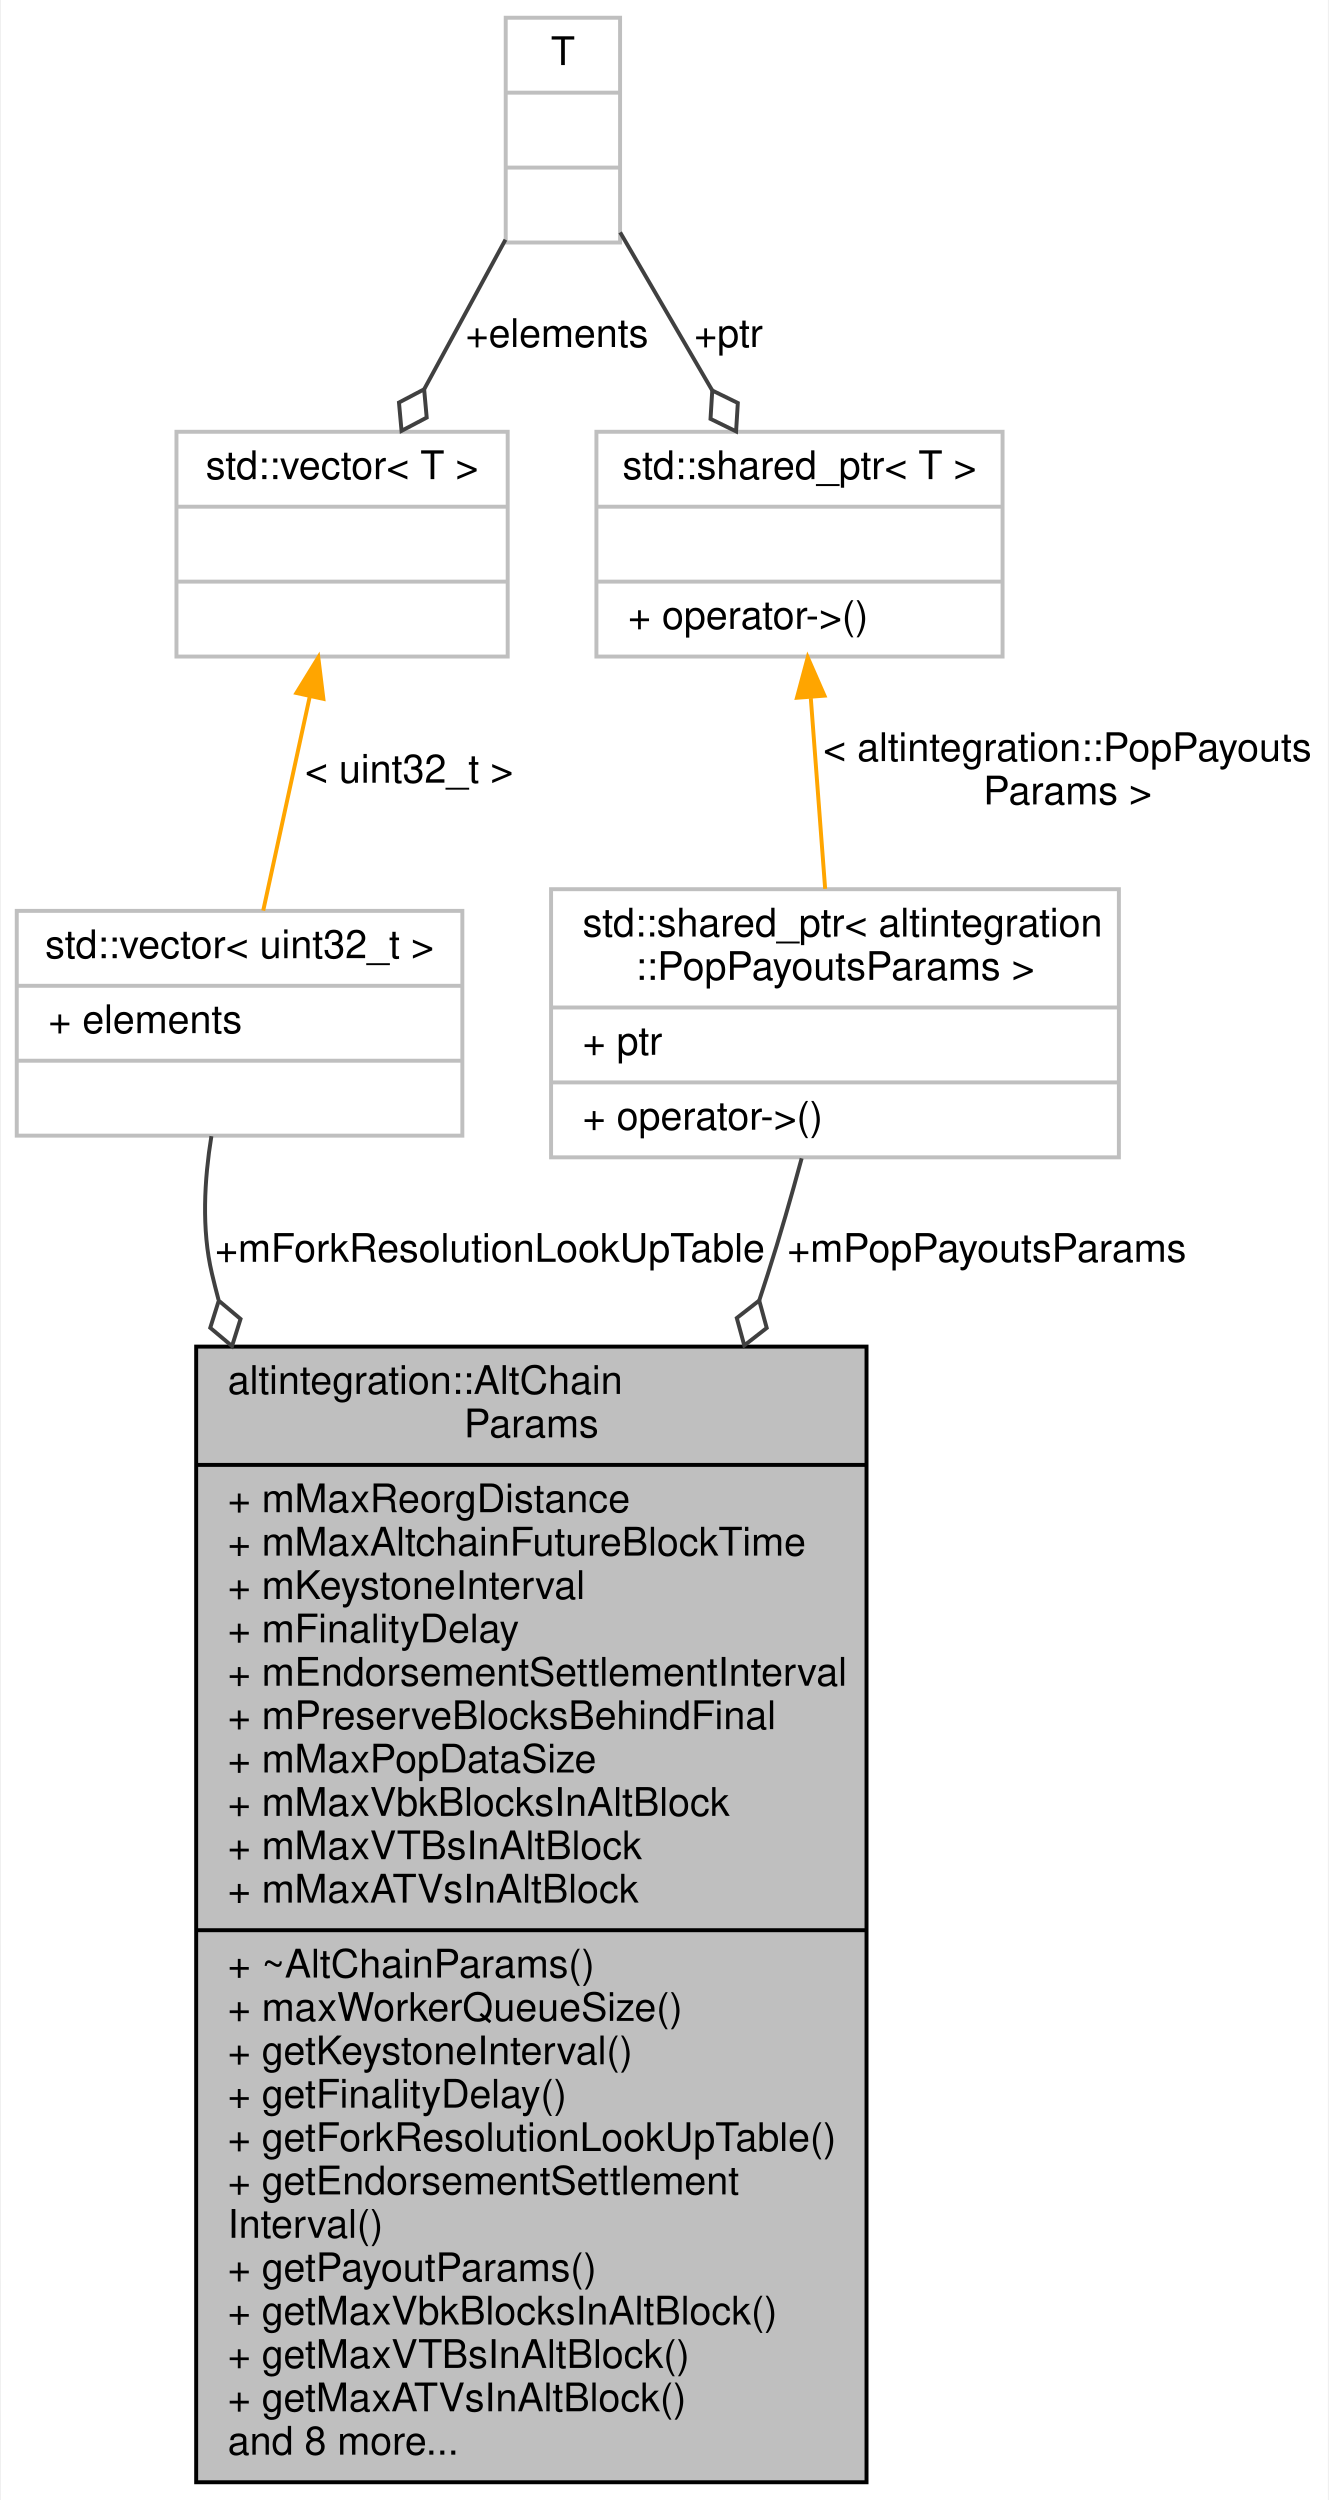
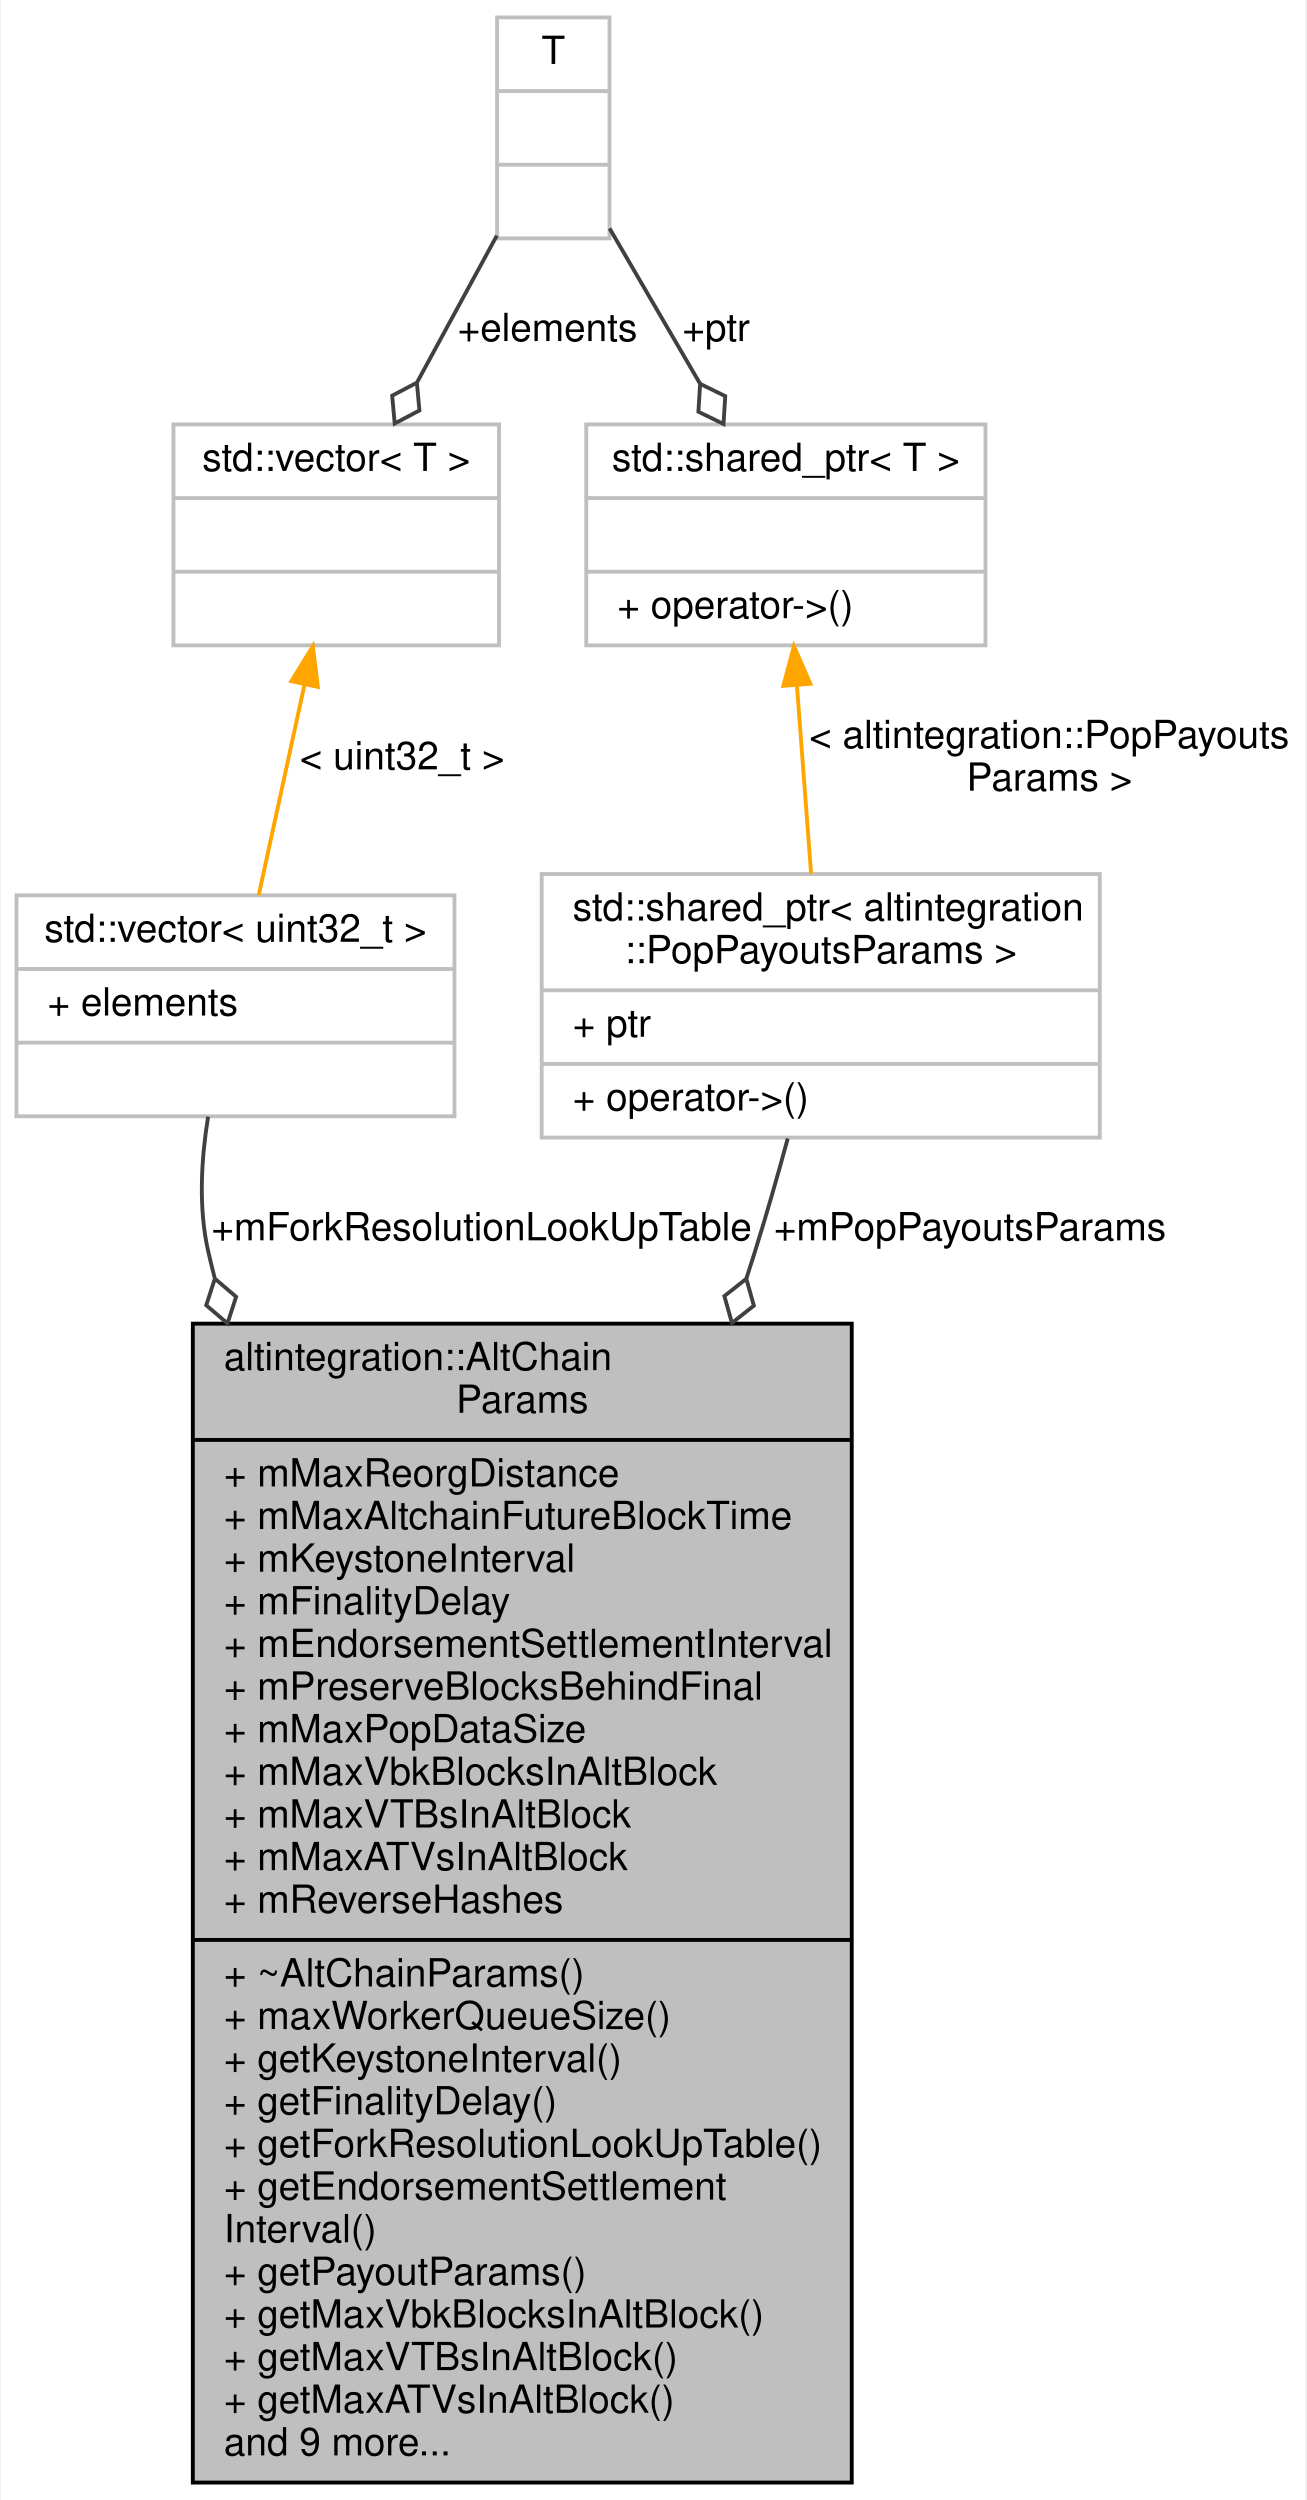
- <svg xmlns="http://www.w3.org/2000/svg" xmlns:xlink="http://www.w3.org/1999/xlink" width="337pt" height="634pt" viewBox="0.00 0.00 336.50 634.00">
-   <g id="graph0" class="graph" transform="scale(1 1) rotate(0) translate(4 630)">
-     <polygon fill="white" stroke="transparent" points="-4,4 -4,-630 332.5,-630 332.5,4 -4,4" />
+ <svg xmlns="http://www.w3.org/2000/svg" xmlns:xlink="http://www.w3.org/1999/xlink" width="337pt" height="645pt" viewBox="0.00 0.00 336.50 645.00">
+   <g id="graph0" class="graph" transform="scale(1 1) rotate(0) translate(4 641)">
+     <polygon fill="white" stroke="transparent" points="-4,4 -4,-641 332.5,-641 332.5,4 -4,4" />
    <g id="node1" class="node">
      <g id="a_node1">
        <a xlink:title="Base class for all Altchain-related configs.">
-           <polygon fill="#bfbfbf" stroke="black" points="45.5,-0.5 45.5,-288.5 215.5,-288.5 215.5,-0.5 45.5,-0.5" />
-           <text text-anchor="start" x="53.5" y="-276.5" font-family="Helvetica,sans-Serif" font-size="10.00">altintegration::AltChain</text>
-           <text text-anchor="middle" x="130.5" y="-265.5" font-family="Helvetica,sans-Serif" font-size="10.00">Params</text>
-           <polyline fill="none" stroke="black" points="45.5,-258.5 215.5,-258.5 " />
-           <text text-anchor="start" x="53.5" y="-246.5" font-family="Helvetica,sans-Serif" font-size="10.00">+ mMaxReorgDistance</text>
-           <text text-anchor="start" x="53.5" y="-235.5" font-family="Helvetica,sans-Serif" font-size="10.00">+ mMaxAltchainFutureBlockTime</text>
-           <text text-anchor="start" x="53.5" y="-224.5" font-family="Helvetica,sans-Serif" font-size="10.00">+ mKeystoneInterval</text>
-           <text text-anchor="start" x="53.5" y="-213.5" font-family="Helvetica,sans-Serif" font-size="10.00">+ mFinalityDelay</text>
-           <text text-anchor="start" x="53.5" y="-202.5" font-family="Helvetica,sans-Serif" font-size="10.00">+ mEndorsementSettlementInterval</text>
-           <text text-anchor="start" x="53.5" y="-191.5" font-family="Helvetica,sans-Serif" font-size="10.00">+ mPreserveBlocksBehindFinal</text>
-           <text text-anchor="start" x="53.5" y="-180.5" font-family="Helvetica,sans-Serif" font-size="10.00">+ mMaxPopDataSize</text>
-           <text text-anchor="start" x="53.5" y="-169.5" font-family="Helvetica,sans-Serif" font-size="10.00">+ mMaxVbkBlocksInAltBlock</text>
-           <text text-anchor="start" x="53.5" y="-158.5" font-family="Helvetica,sans-Serif" font-size="10.00">+ mMaxVTBsInAltBlock</text>
-           <text text-anchor="start" x="53.5" y="-147.5" font-family="Helvetica,sans-Serif" font-size="10.00">+ mMaxATVsInAltBlock</text>
+           <polygon fill="#bfbfbf" stroke="black" points="45.5,-0.5 45.5,-299.5 215.5,-299.5 215.5,-0.5 45.5,-0.5" />
+           <text text-anchor="start" x="53.5" y="-287.5" font-family="Helvetica,sans-Serif" font-size="10.00">altintegration::AltChain</text>
+           <text text-anchor="middle" x="130.5" y="-276.5" font-family="Helvetica,sans-Serif" font-size="10.00">Params</text>
+           <polyline fill="none" stroke="black" points="45.5,-269.5 215.5,-269.5 " />
+           <text text-anchor="start" x="53.5" y="-257.5" font-family="Helvetica,sans-Serif" font-size="10.00">+ mMaxReorgDistance</text>
+           <text text-anchor="start" x="53.5" y="-246.5" font-family="Helvetica,sans-Serif" font-size="10.00">+ mMaxAltchainFutureBlockTime</text>
+           <text text-anchor="start" x="53.5" y="-235.5" font-family="Helvetica,sans-Serif" font-size="10.00">+ mKeystoneInterval</text>
+           <text text-anchor="start" x="53.5" y="-224.5" font-family="Helvetica,sans-Serif" font-size="10.00">+ mFinalityDelay</text>
+           <text text-anchor="start" x="53.5" y="-213.5" font-family="Helvetica,sans-Serif" font-size="10.00">+ mEndorsementSettlementInterval</text>
+           <text text-anchor="start" x="53.5" y="-202.5" font-family="Helvetica,sans-Serif" font-size="10.00">+ mPreserveBlocksBehindFinal</text>
+           <text text-anchor="start" x="53.5" y="-191.5" font-family="Helvetica,sans-Serif" font-size="10.00">+ mMaxPopDataSize</text>
+           <text text-anchor="start" x="53.5" y="-180.5" font-family="Helvetica,sans-Serif" font-size="10.00">+ mMaxVbkBlocksInAltBlock</text>
+           <text text-anchor="start" x="53.5" y="-169.5" font-family="Helvetica,sans-Serif" font-size="10.00">+ mMaxVTBsInAltBlock</text>
+           <text text-anchor="start" x="53.5" y="-158.5" font-family="Helvetica,sans-Serif" font-size="10.00">+ mMaxATVsInAltBlock</text>
+           <text text-anchor="start" x="53.5" y="-147.5" font-family="Helvetica,sans-Serif" font-size="10.00">+ mReverseHashes</text>
          <polyline fill="none" stroke="black" points="45.5,-140.5 215.5,-140.5 " />
          <text text-anchor="start" x="53.5" y="-128.5" font-family="Helvetica,sans-Serif" font-size="10.00">+ ~AltChainParams()</text>
          <text text-anchor="start" x="53.5" y="-117.5" font-family="Helvetica,sans-Serif" font-size="10.00">+ maxWorkerQueueSize()</text>
          <text text-anchor="start" x="53.5" y="-106.5" font-family="Helvetica,sans-Serif" font-size="10.00">+ getKeystoneInterval()</text>
          <text text-anchor="start" x="53.5" y="-95.5" font-family="Helvetica,sans-Serif" font-size="10.00">+ getFinalityDelay()</text>
          <text text-anchor="start" x="53.5" y="-84.5" font-family="Helvetica,sans-Serif" font-size="10.00">+ getForkResolutionLookUpTable()</text>
          <text text-anchor="start" x="53.5" y="-73.5" font-family="Helvetica,sans-Serif" font-size="10.00">+ getEndorsementSettlement</text>
          <text text-anchor="start" x="53.5" y="-62.5" font-family="Helvetica,sans-Serif" font-size="10.00">Interval()</text>
          <text text-anchor="start" x="53.5" y="-51.5" font-family="Helvetica,sans-Serif" font-size="10.00">+ getPayoutParams()</text>
          <text text-anchor="start" x="53.5" y="-40.5" font-family="Helvetica,sans-Serif" font-size="10.00">+ getMaxVbkBlocksInAltBlock()</text>
          <text text-anchor="start" x="53.5" y="-29.5" font-family="Helvetica,sans-Serif" font-size="10.00">+ getMaxVTBsInAltBlock()</text>
          <text text-anchor="start" x="53.5" y="-18.5" font-family="Helvetica,sans-Serif" font-size="10.00">+ getMaxATVsInAltBlock()</text>
-           <text text-anchor="start" x="53.5" y="-7.5" font-family="Helvetica,sans-Serif" font-size="10.00">and 8 more...</text>
+           <text text-anchor="start" x="53.5" y="-7.5" font-family="Helvetica,sans-Serif" font-size="10.00">and 9 more...</text>
        </a>
      </g>
    </g>
    <g id="node2" class="node">
      <g id="a_node2">
        <a xlink:title=" ">
-           <polygon fill="white" stroke="#bfbfbf" points="0,-342 0,-399 113,-399 113,-342 0,-342" />
-           <text text-anchor="middle" x="56.5" y="-387" font-family="Helvetica,sans-Serif" font-size="10.00">std::vector&lt; uint32_t &gt;</text>
-           <polyline fill="none" stroke="#bfbfbf" points="0,-380 113,-380 " />
-           <text text-anchor="start" x="8" y="-368" font-family="Helvetica,sans-Serif" font-size="10.00">+ elements</text>
-           <polyline fill="none" stroke="#bfbfbf" points="0,-361 113,-361 " />
-           <text text-anchor="middle" x="56.5" y="-349" font-family="Helvetica,sans-Serif" font-size="10.00"> </text>
+           <polygon fill="white" stroke="#bfbfbf" points="0,-353 0,-410 113,-410 113,-353 0,-353" />
+           <text text-anchor="middle" x="56.5" y="-398" font-family="Helvetica,sans-Serif" font-size="10.00">std::vector&lt; uint32_t &gt;</text>
+           <polyline fill="none" stroke="#bfbfbf" points="0,-391 113,-391 " />
+           <text text-anchor="start" x="8" y="-379" font-family="Helvetica,sans-Serif" font-size="10.00">+ elements</text>
+           <polyline fill="none" stroke="#bfbfbf" points="0,-372 113,-372 " />
+           <text text-anchor="middle" x="56.5" y="-360" font-family="Helvetica,sans-Serif" font-size="10.00"> </text>
        </a>
      </g>
    </g>
    <g id="edge1" class="edge">
-       <path fill="none" stroke="#404040" d="M49.36,-341.87C47.58,-330.91 46.83,-318.26 49.5,-307 50.02,-304.81 50.57,-302.61 51.16,-300.41" />
-       <polygon fill="none" stroke="#404040" points="51.23,-300.15 49.07,-293.27 54.59,-288.63 56.75,-295.51 51.23,-300.15" />
-       <text text-anchor="middle" x="120" y="-310" font-family="Helvetica,sans-Serif" font-size="10.00"> +mForkResolutionLookUpTable</text>
+       <path fill="none" stroke="#404040" d="M49.44,-352.89C47.66,-341.93 46.91,-329.28 49.5,-318 50.01,-315.8 50.54,-313.59 51.11,-311.39" />
+       <polygon fill="none" stroke="#404040" points="51.19,-311.11 48.96,-304.25 54.44,-299.56 56.67,-306.42 51.19,-311.11" />
+       <text text-anchor="middle" x="120" y="-321" font-family="Helvetica,sans-Serif" font-size="10.00"> +mForkResolutionLookUpTable</text>
    </g>
    <g id="node3" class="node">
      <g id="a_node3">
        <a xlink:title=" ">
-           <polygon fill="white" stroke="#bfbfbf" points="40.5,-463.5 40.5,-520.5 124.5,-520.5 124.5,-463.5 40.5,-463.5" />
-           <text text-anchor="middle" x="82.5" y="-508.5" font-family="Helvetica,sans-Serif" font-size="10.00">std::vector&lt; T &gt;</text>
-           <polyline fill="none" stroke="#bfbfbf" points="40.5,-501.5 124.5,-501.5 " />
-           <text text-anchor="middle" x="82.5" y="-489.5" font-family="Helvetica,sans-Serif" font-size="10.00"> </text>
-           <polyline fill="none" stroke="#bfbfbf" points="40.5,-482.5 124.5,-482.5 " />
-           <text text-anchor="middle" x="82.5" y="-470.5" font-family="Helvetica,sans-Serif" font-size="10.00"> </text>
+           <polygon fill="white" stroke="#bfbfbf" points="40.5,-474.5 40.5,-531.5 124.5,-531.5 124.5,-474.5 40.5,-474.5" />
+           <text text-anchor="middle" x="82.5" y="-519.5" font-family="Helvetica,sans-Serif" font-size="10.00">std::vector&lt; T &gt;</text>
+           <polyline fill="none" stroke="#bfbfbf" points="40.5,-512.5 124.5,-512.5 " />
+           <text text-anchor="middle" x="82.5" y="-500.5" font-family="Helvetica,sans-Serif" font-size="10.00"> </text>
+           <polyline fill="none" stroke="#bfbfbf" points="40.5,-493.5 124.5,-493.5 " />
+           <text text-anchor="middle" x="82.5" y="-481.5" font-family="Helvetica,sans-Serif" font-size="10.00"> </text>
        </a>
      </g>
    </g>
    <g id="edge2" class="edge">
-       <path fill="none" stroke="orange" d="M74.3,-453.33C70.48,-435.74 66,-415.18 62.5,-399.07" />
-       <polygon fill="orange" stroke="orange" points="70.92,-454.26 76.47,-463.28 77.76,-452.77 70.92,-454.26" />
-       <text text-anchor="middle" x="99.5" y="-431.5" font-family="Helvetica,sans-Serif" font-size="10.00"> &lt; uint32_t &gt;</text>
+       <path fill="none" stroke="orange" d="M74.3,-464.33C70.48,-446.74 66,-426.18 62.5,-410.07" />
+       <polygon fill="orange" stroke="orange" points="70.92,-465.26 76.47,-474.28 77.76,-463.77 70.92,-465.26" />
+       <text text-anchor="middle" x="99.5" y="-442.5" font-family="Helvetica,sans-Serif" font-size="10.00"> &lt; uint32_t &gt;</text>
    </g>
    <g id="node4" class="node">
      <g id="a_node4">
        <a xlink:title=" ">
-           <polygon fill="white" stroke="#bfbfbf" points="124,-568.5 124,-625.5 153,-625.5 153,-568.5 124,-568.5" />
-           <text text-anchor="middle" x="138.5" y="-613.5" font-family="Helvetica,sans-Serif" font-size="10.00">T</text>
-           <polyline fill="none" stroke="#bfbfbf" points="124,-606.5 153,-606.5 " />
-           <text text-anchor="middle" x="138.5" y="-594.5" font-family="Helvetica,sans-Serif" font-size="10.00"> </text>
-           <polyline fill="none" stroke="#bfbfbf" points="124,-587.5 153,-587.5 " />
-           <text text-anchor="middle" x="138.5" y="-575.5" font-family="Helvetica,sans-Serif" font-size="10.00"> </text>
+           <polygon fill="white" stroke="#bfbfbf" points="124,-579.5 124,-636.5 153,-636.5 153,-579.5 124,-579.5" />
+           <text text-anchor="middle" x="138.5" y="-624.5" font-family="Helvetica,sans-Serif" font-size="10.00">T</text>
+           <polyline fill="none" stroke="#bfbfbf" points="124,-617.5 153,-617.5 " />
+           <text text-anchor="middle" x="138.5" y="-605.5" font-family="Helvetica,sans-Serif" font-size="10.00"> </text>
+           <polyline fill="none" stroke="#bfbfbf" points="124,-598.5 153,-598.5 " />
+           <text text-anchor="middle" x="138.5" y="-586.5" font-family="Helvetica,sans-Serif" font-size="10.00"> </text>
        </a>
      </g>
    </g>
    <g id="edge3" class="edge">
-       <path fill="none" stroke="#404040" d="M123.93,-569.21C117.67,-557.68 110.22,-543.99 103.39,-531.42" />
-       <polygon fill="none" stroke="#404040" points="103.31,-531.28 96.93,-527.92 97.58,-520.74 103.96,-524.1 103.31,-531.28" />
-       <text text-anchor="middle" x="137" y="-542" font-family="Helvetica,sans-Serif" font-size="10.00"> +elements</text>
+       <path fill="none" stroke="#404040" d="M123.93,-580.21C117.67,-568.68 110.22,-554.99 103.39,-542.42" />
+       <polygon fill="none" stroke="#404040" points="103.31,-542.28 96.93,-538.92 97.58,-531.74 103.96,-535.1 103.31,-542.28" />
+       <text text-anchor="middle" x="137" y="-553" font-family="Helvetica,sans-Serif" font-size="10.00"> +elements</text>
    </g>
    <g id="node6" class="node">
      <g id="a_node6">
        <a xlink:title=" ">
-           <polygon fill="white" stroke="#bfbfbf" points="147,-463.5 147,-520.5 250,-520.5 250,-463.5 147,-463.5" />
-           <text text-anchor="middle" x="198.5" y="-508.5" font-family="Helvetica,sans-Serif" font-size="10.00">std::shared_ptr&lt; T &gt;</text>
-           <polyline fill="none" stroke="#bfbfbf" points="147,-501.5 250,-501.5 " />
-           <text text-anchor="middle" x="198.5" y="-489.5" font-family="Helvetica,sans-Serif" font-size="10.00"> </text>
-           <polyline fill="none" stroke="#bfbfbf" points="147,-482.5 250,-482.5 " />
-           <text text-anchor="start" x="155" y="-470.5" font-family="Helvetica,sans-Serif" font-size="10.00">+ operator-&gt;()</text>
+           <polygon fill="white" stroke="#bfbfbf" points="147,-474.5 147,-531.5 250,-531.5 250,-474.5 147,-474.5" />
+           <text text-anchor="middle" x="198.5" y="-519.5" font-family="Helvetica,sans-Serif" font-size="10.00">std::shared_ptr&lt; T &gt;</text>
+           <polyline fill="none" stroke="#bfbfbf" points="147,-512.5 250,-512.5 " />
+           <text text-anchor="middle" x="198.5" y="-500.5" font-family="Helvetica,sans-Serif" font-size="10.00"> </text>
+           <polyline fill="none" stroke="#bfbfbf" points="147,-493.5 250,-493.5 " />
+           <text text-anchor="start" x="155" y="-481.5" font-family="Helvetica,sans-Serif" font-size="10.00">+ operator-&gt;()</text>
        </a>
      </g>
    </g>
    <g id="edge6" class="edge">
-       <path fill="none" stroke="#404040" d="M153.02,-571.07C160.03,-559.04 168.59,-544.35 176.38,-530.97" />
-       <polygon fill="none" stroke="#404040" points="176.38,-530.97 175.94,-523.77 182.42,-520.6 182.86,-527.8 176.38,-530.97" />
-       <text text-anchor="middle" x="180.5" y="-542" font-family="Helvetica,sans-Serif" font-size="10.00"> +ptr</text>
+       <path fill="none" stroke="#404040" d="M153.02,-582.07C160.03,-570.04 168.59,-555.35 176.38,-541.97" />
+       <polygon fill="none" stroke="#404040" points="176.38,-541.97 175.94,-534.77 182.42,-531.6 182.86,-538.8 176.38,-541.97" />
+       <text text-anchor="middle" x="180.5" y="-553" font-family="Helvetica,sans-Serif" font-size="10.00"> +ptr</text>
    </g>
    <g id="node5" class="node">
      <g id="a_node5">
        <a xlink:title=" ">
-           <polygon fill="white" stroke="#bfbfbf" points="135.5,-336.5 135.5,-404.5 279.5,-404.5 279.5,-336.5 135.5,-336.5" />
-           <text text-anchor="start" x="143.5" y="-392.5" font-family="Helvetica,sans-Serif" font-size="10.00">std::shared_ptr&lt; altintegration</text>
-           <text text-anchor="middle" x="207.5" y="-381.5" font-family="Helvetica,sans-Serif" font-size="10.00">::PopPayoutsParams &gt;</text>
-           <polyline fill="none" stroke="#bfbfbf" points="135.5,-374.5 279.5,-374.5 " />
-           <text text-anchor="start" x="143.5" y="-362.5" font-family="Helvetica,sans-Serif" font-size="10.00">+ ptr</text>
-           <polyline fill="none" stroke="#bfbfbf" points="135.5,-355.5 279.5,-355.5 " />
-           <text text-anchor="start" x="143.5" y="-343.5" font-family="Helvetica,sans-Serif" font-size="10.00">+ operator-&gt;()</text>
+           <polygon fill="white" stroke="#bfbfbf" points="135.5,-347.5 135.5,-415.5 279.5,-415.5 279.5,-347.5 135.5,-347.5" />
+           <text text-anchor="start" x="143.5" y="-403.5" font-family="Helvetica,sans-Serif" font-size="10.00">std::shared_ptr&lt; altintegration</text>
+           <text text-anchor="middle" x="207.5" y="-392.5" font-family="Helvetica,sans-Serif" font-size="10.00">::PopPayoutsParams &gt;</text>
+           <polyline fill="none" stroke="#bfbfbf" points="135.5,-385.5 279.5,-385.5 " />
+           <text text-anchor="start" x="143.5" y="-373.5" font-family="Helvetica,sans-Serif" font-size="10.00">+ ptr</text>
+           <polyline fill="none" stroke="#bfbfbf" points="135.5,-366.5 279.5,-366.5 " />
+           <text text-anchor="start" x="143.5" y="-354.5" font-family="Helvetica,sans-Serif" font-size="10.00">+ operator-&gt;()</text>
        </a>
      </g>
    </g>
    <g id="edge4" class="edge">
-       <path fill="none" stroke="#404040" d="M199.05,-336.25C196.48,-326.75 193.52,-316.42 190.5,-307 189.78,-304.76 189.05,-302.5 188.3,-300.23" />
-       <polygon fill="none" stroke="#404040" points="188.29,-300.19 182.6,-295.75 184.5,-288.8 190.19,-293.23 188.29,-300.19" />
-       <text text-anchor="middle" x="246" y="-310" font-family="Helvetica,sans-Serif" font-size="10.00"> +mPopPayoutsParams</text>
+       <path fill="none" stroke="#404040" d="M198.99,-347.27C196.41,-337.77 193.47,-327.44 190.5,-318 189.79,-315.74 189.07,-313.47 188.33,-311.18" />
+       <polygon fill="none" stroke="#404040" points="188.3,-311.08 182.64,-306.61 184.59,-299.67 190.25,-304.14 188.3,-311.08" />
+       <text text-anchor="middle" x="246" y="-321" font-family="Helvetica,sans-Serif" font-size="10.00"> +mPopPayoutsParams</text>
    </g>
    <g id="edge5" class="edge">
-       <path fill="none" stroke="orange" d="M201.37,-452.95C202.54,-437.4 203.88,-419.58 205.01,-404.59" />
-       <polygon fill="orange" stroke="orange" points="197.85,-453.05 200.59,-463.28 204.83,-453.58 197.85,-453.05" />
-       <text text-anchor="start" x="204.5" y="-437" font-family="Helvetica,sans-Serif" font-size="10.00"> &lt; altintegration::PopPayouts</text>
-       <text text-anchor="middle" x="266.5" y="-426" font-family="Helvetica,sans-Serif" font-size="10.00">Params &gt;</text>
+       <path fill="none" stroke="orange" d="M201.37,-463.95C202.54,-448.4 203.88,-430.58 205.01,-415.59" />
+       <polygon fill="orange" stroke="orange" points="197.85,-464.05 200.59,-474.28 204.83,-464.58 197.85,-464.05" />
+       <text text-anchor="start" x="204.5" y="-448" font-family="Helvetica,sans-Serif" font-size="10.00"> &lt; altintegration::PopPayouts</text>
+       <text text-anchor="middle" x="266.5" y="-437" font-family="Helvetica,sans-Serif" font-size="10.00">Params &gt;</text>
    </g>
  </g>
</svg>
